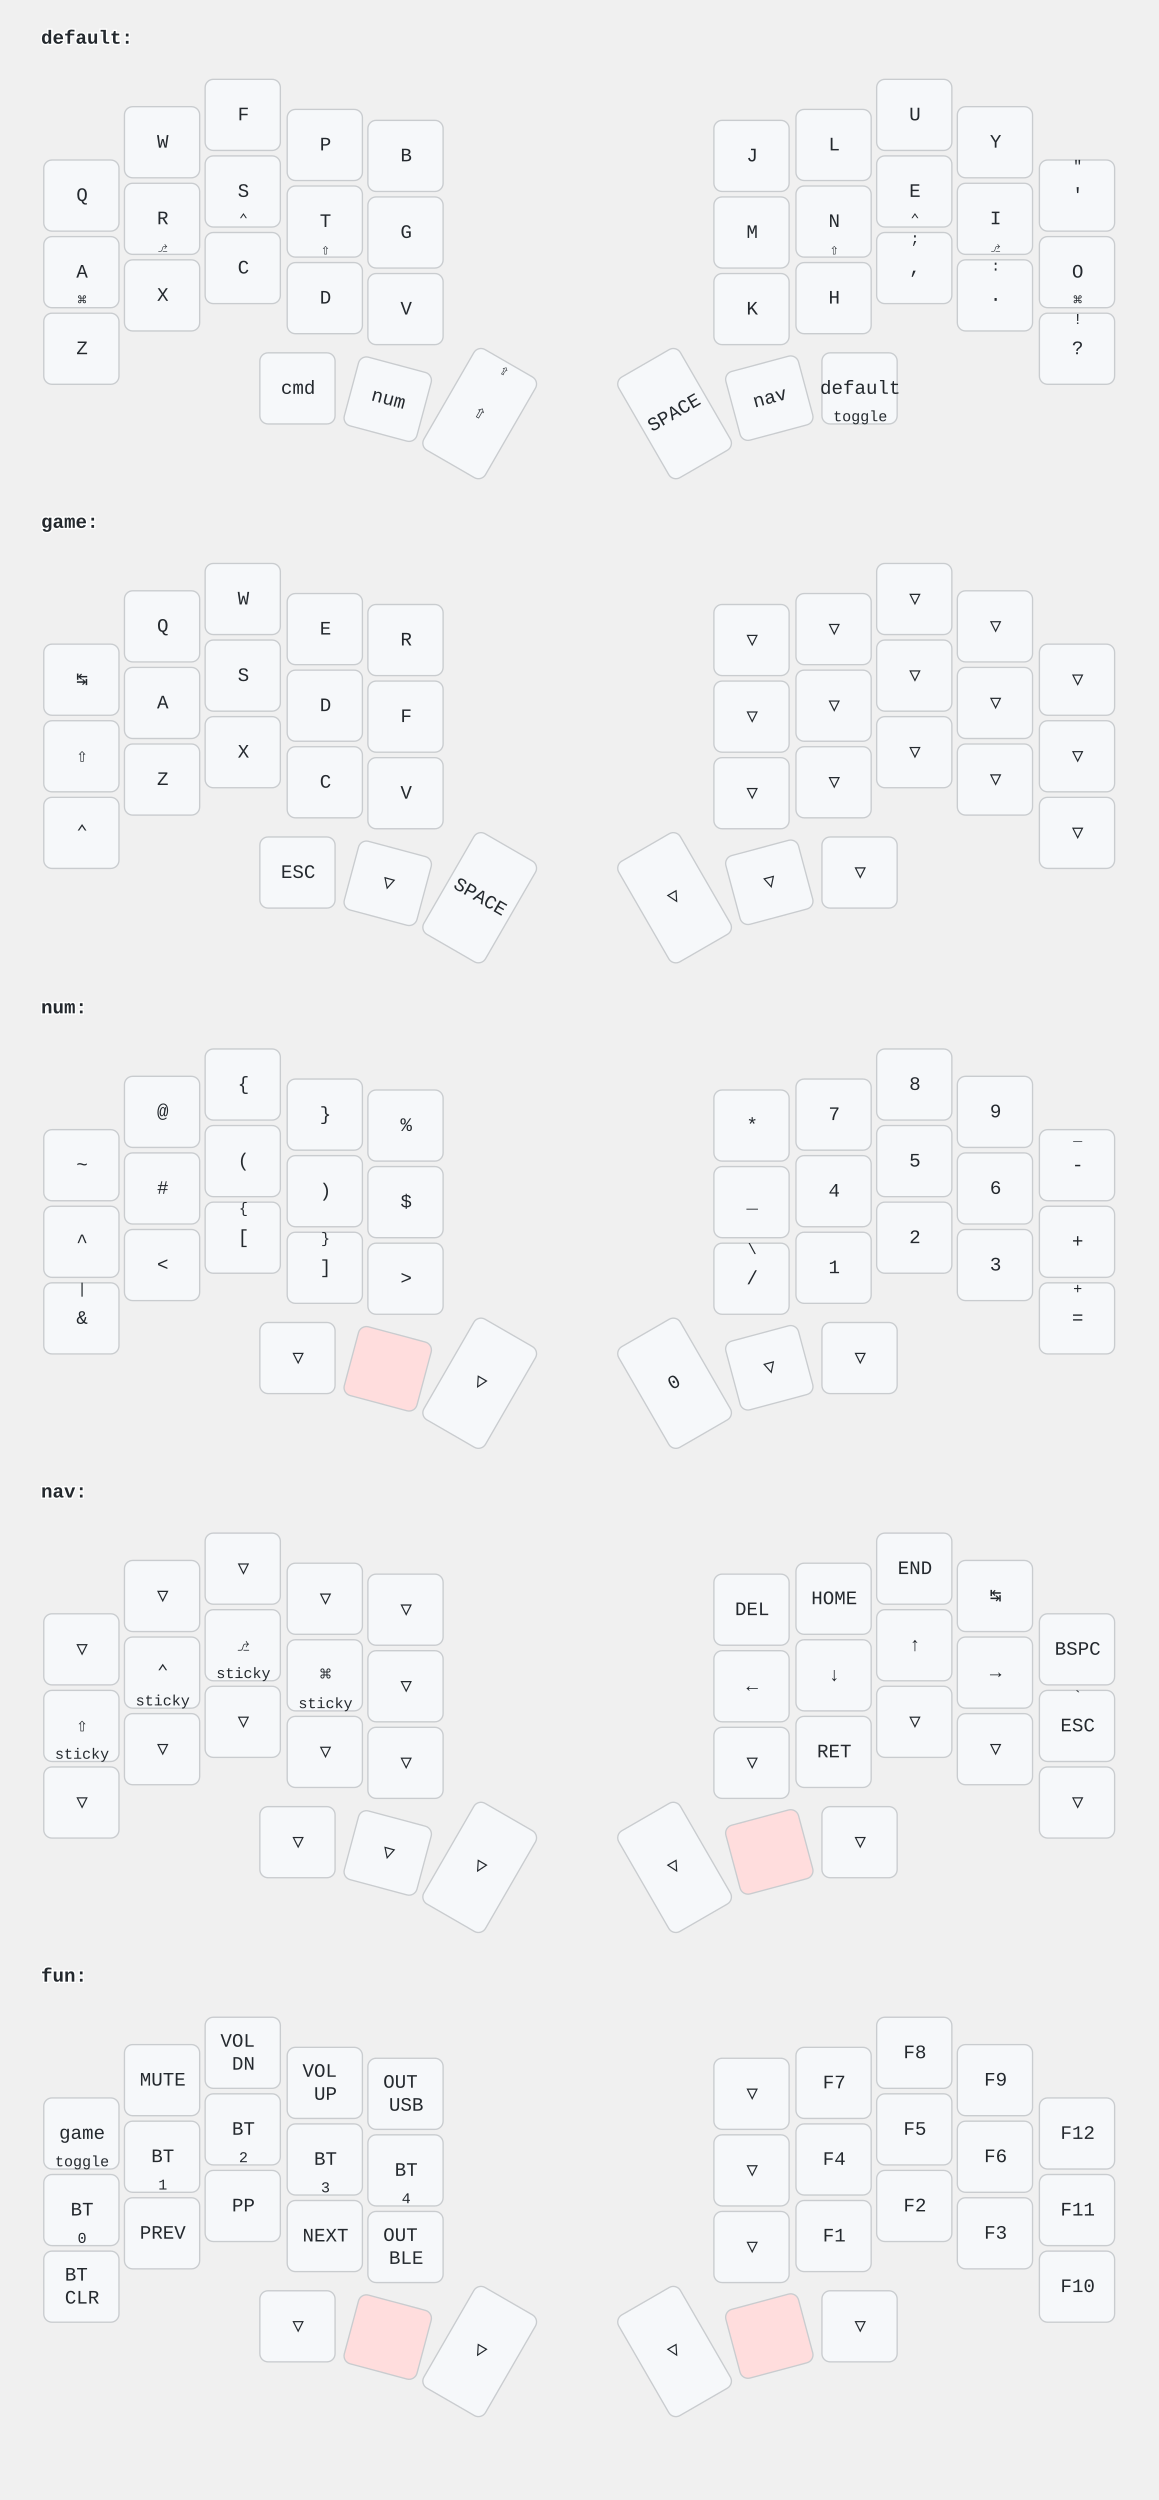
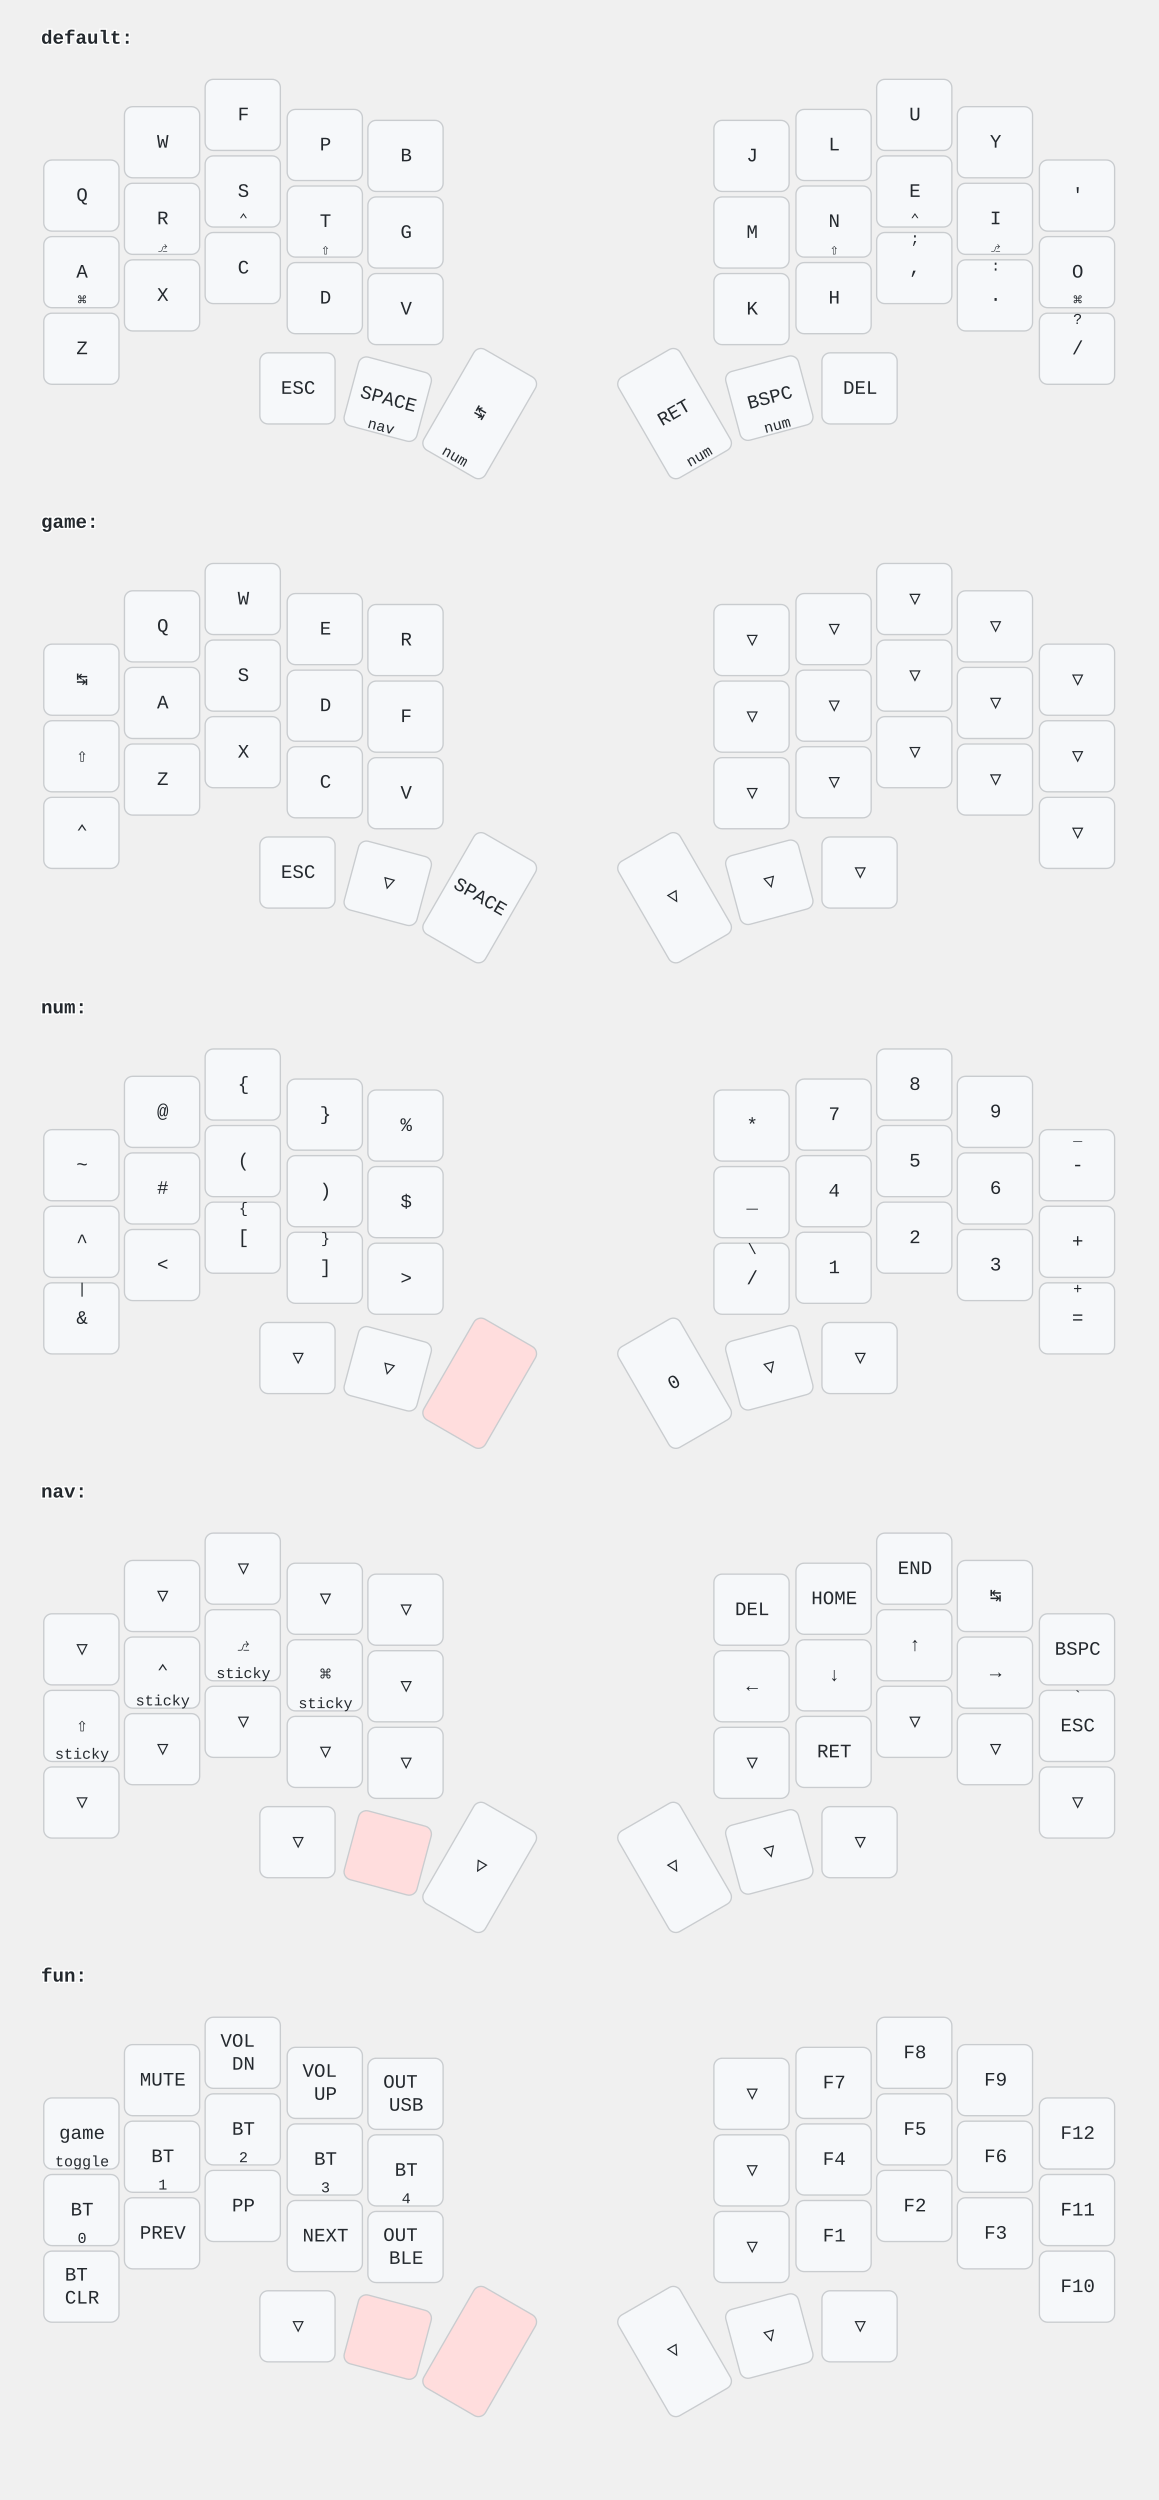
<svg xmlns="http://www.w3.org/2000/svg" width="847" height="1828" viewBox="0 0 847 1828" class="keymap">
  <style>/* font and background color specifications */
svg {
    font-family: SFMono-Regular,Consolas,Liberation Mono,Menlo,monospace;
    font-size: 14px;
    font-kerning: normal;
    text-rendering: optimizeLegibility;
    fill: #24292e;
}

/* default key styling */
rect {
    fill: #f6f8fa;
    stroke: #c9cccf;
    stroke-width: 1;
}

/* color accent for combo boxes */
rect.combo {
    fill: #cdf;
}

/* color accent for held keys */
rect.held, rect.combo.held {
    fill: #fdd;
}

/* color accent for ghost (optional) keys */
rect.ghost, rect.combo.ghost {
    fill: #ddd;
}

text {
    text-anchor: middle;
    dominant-baseline: middle;
}

/* styling for layer labels */
text.label {
    font-weight: bold;
    text-anchor: start;
    stroke: white;
    stroke-width: 2;
    paint-order: stroke;
}

/* styling for combo tap, and key hold/shifted label text */
text.combo, text.hold, text.shifted {
    font-size: 11px;
}

text.hold {
    text-anchor: middle;
    dominant-baseline: auto;
}

text.shifted {
    text-anchor: middle;
    dominant-baseline: hanging;
}

/* styling for hold/shifted label text in combo box */
text.combo.hold, text.combo.shifted {
    font-size: 8px;
}

/* styling for combo dendrons */
path {
    stroke-width: 1;
    stroke: gray;
    fill: none;
}
</style>
  <g transform="translate(30, 0)" class="layer-default">
    <text x="0" y="28" class="label" id="default">default:</text>
    <g transform="translate(0, 56)">
      <g transform="translate(30, 87)" class="key keypos-0">
        <rect rx="6" ry="6" x="-28" y="-26" width="55" height="52" class="key" />
        <text x="0" y="0" class="key tap">Q</text>
      </g>
      <g transform="translate(89, 48)" class="key keypos-1">
        <rect rx="6" ry="6" x="-28" y="-26" width="55" height="52" class="key" />
        <text x="0" y="0" class="key tap">W</text>
      </g>
      <g transform="translate(148, 28)" class="key keypos-2">
        <rect rx="6" ry="6" x="-28" y="-26" width="55" height="52" class="key" />
        <text x="0" y="0" class="key tap">F</text>
      </g>
      <g transform="translate(208, 50)" class="key keypos-3">
        <rect rx="6" ry="6" x="-28" y="-26" width="55" height="52" class="key" />
        <text x="0" y="0" class="key tap">P</text>
      </g>
      <g transform="translate(267, 58)" class="key keypos-4">
        <rect rx="6" ry="6" x="-28" y="-26" width="55" height="52" class="key" />
        <text x="0" y="0" class="key tap">B</text>
      </g>
      <g transform="translate(520, 58)" class="key keypos-5">
        <rect rx="6" ry="6" x="-28" y="-26" width="55" height="52" class="key" />
        <text x="0" y="0" class="key tap">J</text>
      </g>
      <g transform="translate(580, 50)" class="key keypos-6">
        <rect rx="6" ry="6" x="-28" y="-26" width="55" height="52" class="key" />
        <text x="0" y="0" class="key tap">L</text>
      </g>
      <g transform="translate(639, 28)" class="key keypos-7">
        <rect rx="6" ry="6" x="-28" y="-26" width="55" height="52" class="key" />
        <text x="0" y="0" class="key tap">U</text>
      </g>
      <g transform="translate(698, 48)" class="key keypos-8">
        <rect rx="6" ry="6" x="-28" y="-26" width="55" height="52" class="key" />
        <text x="0" y="0" class="key tap">Y</text>
      </g>
      <g transform="translate(758, 87)" class="key keypos-9">
        <rect rx="6" ry="6" x="-28" y="-26" width="55" height="52" class="key" />
        <text x="0" y="0" class="key tap">'</text>
-         <text x="0" y="-24" class="key shifted">"</text>
      </g>
      <g transform="translate(30, 143)" class="key keypos-10">
        <rect rx="6" ry="6" x="-28" y="-26" width="55" height="52" class="key" />
        <text x="0" y="0" class="key tap">A</text>
        <text x="0" y="24" class="key hold">⌘</text>
      </g>
      <g transform="translate(89, 104)" class="key keypos-11">
        <rect rx="6" ry="6" x="-28" y="-26" width="55" height="52" class="key" />
        <text x="0" y="0" class="key tap">R</text>
        <text x="0" y="24" class="key hold">⎇</text>
      </g>
      <g transform="translate(148, 84)" class="key keypos-12">
        <rect rx="6" ry="6" x="-28" y="-26" width="55" height="52" class="key" />
        <text x="0" y="0" class="key tap">S</text>
        <text x="0" y="24" class="key hold">⌃</text>
      </g>
      <g transform="translate(208, 106)" class="key keypos-13">
        <rect rx="6" ry="6" x="-28" y="-26" width="55" height="52" class="key" />
        <text x="0" y="0" class="key tap">T</text>
        <text x="0" y="24" class="key hold">⇧</text>
      </g>
      <g transform="translate(267, 114)" class="key keypos-14">
        <rect rx="6" ry="6" x="-28" y="-26" width="55" height="52" class="key" />
        <text x="0" y="0" class="key tap">G</text>
      </g>
      <g transform="translate(520, 114)" class="key keypos-15">
        <rect rx="6" ry="6" x="-28" y="-26" width="55" height="52" class="key" />
        <text x="0" y="0" class="key tap">M</text>
      </g>
      <g transform="translate(580, 106)" class="key keypos-16">
        <rect rx="6" ry="6" x="-28" y="-26" width="55" height="52" class="key" />
        <text x="0" y="0" class="key tap">N</text>
        <text x="0" y="24" class="key hold">⇧</text>
      </g>
      <g transform="translate(639, 84)" class="key keypos-17">
        <rect rx="6" ry="6" x="-28" y="-26" width="55" height="52" class="key" />
        <text x="0" y="0" class="key tap">E</text>
        <text x="0" y="24" class="key hold">⌃</text>
      </g>
      <g transform="translate(698, 104)" class="key keypos-18">
        <rect rx="6" ry="6" x="-28" y="-26" width="55" height="52" class="key" />
        <text x="0" y="0" class="key tap">I</text>
        <text x="0" y="24" class="key hold">⎇</text>
      </g>
      <g transform="translate(758, 143)" class="key keypos-19">
        <rect rx="6" ry="6" x="-28" y="-26" width="55" height="52" class="key" />
        <text x="0" y="0" class="key tap">O</text>
        <text x="0" y="24" class="key hold">⌘</text>
      </g>
      <g transform="translate(30, 199)" class="key keypos-20">
        <rect rx="6" ry="6" x="-28" y="-26" width="55" height="52" class="key" />
        <text x="0" y="0" class="key tap">Z</text>
      </g>
      <g transform="translate(89, 160)" class="key keypos-21">
        <rect rx="6" ry="6" x="-28" y="-26" width="55" height="52" class="key" />
        <text x="0" y="0" class="key tap">X</text>
      </g>
      <g transform="translate(148, 140)" class="key keypos-22">
        <rect rx="6" ry="6" x="-28" y="-26" width="55" height="52" class="key" />
        <text x="0" y="0" class="key tap">C</text>
      </g>
      <g transform="translate(208, 162)" class="key keypos-23">
        <rect rx="6" ry="6" x="-28" y="-26" width="55" height="52" class="key" />
        <text x="0" y="0" class="key tap">D</text>
      </g>
      <g transform="translate(267, 170)" class="key keypos-24">
        <rect rx="6" ry="6" x="-28" y="-26" width="55" height="52" class="key" />
        <text x="0" y="0" class="key tap">V</text>
      </g>
      <g transform="translate(520, 170)" class="key keypos-25">
        <rect rx="6" ry="6" x="-28" y="-26" width="55" height="52" class="key" />
        <text x="0" y="0" class="key tap">K</text>
      </g>
      <g transform="translate(580, 162)" class="key keypos-26">
        <rect rx="6" ry="6" x="-28" y="-26" width="55" height="52" class="key" />
        <text x="0" y="0" class="key tap">H</text>
      </g>
      <g transform="translate(639, 140)" class="key keypos-27">
        <rect rx="6" ry="6" x="-28" y="-26" width="55" height="52" class="key" />
        <text x="0" y="0" class="key tap">,</text>
        <text x="0" y="-24" class="key shifted">;</text>
      </g>
      <g transform="translate(698, 160)" class="key keypos-28">
        <rect rx="6" ry="6" x="-28" y="-26" width="55" height="52" class="key" />
        <text x="0" y="0" class="key tap">.</text>
        <text x="0" y="-24" class="key shifted">:</text>
      </g>
      <g transform="translate(758, 199)" class="key keypos-29">
        <rect rx="6" ry="6" x="-28" y="-26" width="55" height="52" class="key" />
-         <text x="0" y="0" class="key tap">?</text>
-         <text x="0" y="-24" class="key shifted">!</text>
+         <text x="0" y="0" class="key tap">/</text>
+         <text x="0" y="-24" class="key shifted">?</text>
      </g>
      <g transform="translate(188, 228)" class="key keypos-30">
        <rect rx="6" ry="6" x="-28" y="-26" width="55" height="52" class="key" />
-         <text x="0" y="0" class="key tap">cmd</text>
+         <text x="0" y="0" class="key tap">ESC</text>
      </g>
      <g transform="translate(254, 236) rotate(15.0)" class="key keypos-31">
        <rect rx="6" ry="6" x="-28" y="-26" width="55" height="52" class="key" />
-         <a href="#num">
-           <text x="0" y="0" class="key tap layer-activator">num</text>
+         <text x="0" y="0" class="key tap">SPACE</text>
+         <a href="#nav">
+           <text x="0" y="24" class="key hold layer-activator">nav</text>
        </a>
      </g>
      <g transform="translate(321, 246) rotate(30.0)" class="key keypos-32">
        <rect rx="6" ry="6" x="-26" y="-42" width="52" height="85" class="key" />
-         <text x="0" y="0" class="key tap">⇧</text>
-         <text x="0" y="-40" class="key shifted">⇪</text>
+         <text x="0" y="0" class="key tap">↹</text>
+         <a href="#num">
+           <text x="0" y="40" class="key hold layer-activator">num</text>
+         </a>
      </g>
      <g transform="translate(463, 246) rotate(-30.0)" class="key keypos-33">
        <rect rx="6" ry="6" x="-26" y="-42" width="52" height="85" class="key" />
-         <text x="0" y="0" class="key tap">SPACE</text>
+         <text x="0" y="0" class="key tap">RET</text>
+         <a href="#num">
+           <text x="0" y="40" class="key hold layer-activator">num</text>
+         </a>
      </g>
      <g transform="translate(533, 235) rotate(-15.0)" class="key keypos-34">
        <rect rx="6" ry="6" x="-28" y="-26" width="55" height="52" class="key" />
-         <a href="#nav">
-           <text x="0" y="0" class="key tap layer-activator">nav</text>
+         <text x="0" y="0" class="key tap">BSPC</text>
+         <a href="#num">
+           <text x="0" y="24" class="key hold layer-activator">num</text>
        </a>
      </g>
      <g transform="translate(599, 228)" class="key keypos-35">
        <rect rx="6" ry="6" x="-28" y="-26" width="55" height="52" class="key" />
-         <a href="#default">
-           <text x="0" y="0" class="key tap layer-activator">default</text>
-         </a>
-         <text x="0" y="24" class="key hold">toggle</text>
+         <text x="0" y="0" class="key tap">DEL</text>
      </g>
    </g>
  </g>
  <g transform="translate(30, 354)" class="layer-game">
    <text x="0" y="28" class="label" id="game">game:</text>
    <g transform="translate(0, 56)">
      <g transform="translate(30, 87)" class="key keypos-0">
        <rect rx="6" ry="6" x="-28" y="-26" width="55" height="52" class="key" />
        <text x="0" y="0" class="key tap">↹</text>
      </g>
      <g transform="translate(89, 48)" class="key keypos-1">
        <rect rx="6" ry="6" x="-28" y="-26" width="55" height="52" class="key" />
        <text x="0" y="0" class="key tap">Q</text>
      </g>
      <g transform="translate(148, 28)" class="key keypos-2">
        <rect rx="6" ry="6" x="-28" y="-26" width="55" height="52" class="key" />
        <text x="0" y="0" class="key tap">W</text>
      </g>
      <g transform="translate(208, 50)" class="key keypos-3">
        <rect rx="6" ry="6" x="-28" y="-26" width="55" height="52" class="key" />
        <text x="0" y="0" class="key tap">E</text>
      </g>
      <g transform="translate(267, 58)" class="key keypos-4">
        <rect rx="6" ry="6" x="-28" y="-26" width="55" height="52" class="key" />
        <text x="0" y="0" class="key tap">R</text>
      </g>
      <g transform="translate(520, 58)" class="key trans keypos-5">
        <rect rx="6" ry="6" x="-28" y="-26" width="55" height="52" class="key trans" />
        <text x="0" y="0" class="key trans tap">▽</text>
      </g>
      <g transform="translate(580, 50)" class="key trans keypos-6">
        <rect rx="6" ry="6" x="-28" y="-26" width="55" height="52" class="key trans" />
        <text x="0" y="0" class="key trans tap">▽</text>
      </g>
      <g transform="translate(639, 28)" class="key trans keypos-7">
        <rect rx="6" ry="6" x="-28" y="-26" width="55" height="52" class="key trans" />
        <text x="0" y="0" class="key trans tap">▽</text>
      </g>
      <g transform="translate(698, 48)" class="key trans keypos-8">
        <rect rx="6" ry="6" x="-28" y="-26" width="55" height="52" class="key trans" />
        <text x="0" y="0" class="key trans tap">▽</text>
      </g>
      <g transform="translate(758, 87)" class="key trans keypos-9">
        <rect rx="6" ry="6" x="-28" y="-26" width="55" height="52" class="key trans" />
        <text x="0" y="0" class="key trans tap">▽</text>
      </g>
      <g transform="translate(30, 143)" class="key keypos-10">
        <rect rx="6" ry="6" x="-28" y="-26" width="55" height="52" class="key" />
        <text x="0" y="0" class="key tap">⇧</text>
      </g>
      <g transform="translate(89, 104)" class="key keypos-11">
        <rect rx="6" ry="6" x="-28" y="-26" width="55" height="52" class="key" />
        <text x="0" y="0" class="key tap">A</text>
      </g>
      <g transform="translate(148, 84)" class="key keypos-12">
        <rect rx="6" ry="6" x="-28" y="-26" width="55" height="52" class="key" />
        <text x="0" y="0" class="key tap">S</text>
      </g>
      <g transform="translate(208, 106)" class="key keypos-13">
        <rect rx="6" ry="6" x="-28" y="-26" width="55" height="52" class="key" />
        <text x="0" y="0" class="key tap">D</text>
      </g>
      <g transform="translate(267, 114)" class="key keypos-14">
        <rect rx="6" ry="6" x="-28" y="-26" width="55" height="52" class="key" />
        <text x="0" y="0" class="key tap">F</text>
      </g>
      <g transform="translate(520, 114)" class="key trans keypos-15">
        <rect rx="6" ry="6" x="-28" y="-26" width="55" height="52" class="key trans" />
        <text x="0" y="0" class="key trans tap">▽</text>
      </g>
      <g transform="translate(580, 106)" class="key trans keypos-16">
        <rect rx="6" ry="6" x="-28" y="-26" width="55" height="52" class="key trans" />
        <text x="0" y="0" class="key trans tap">▽</text>
      </g>
      <g transform="translate(639, 84)" class="key trans keypos-17">
        <rect rx="6" ry="6" x="-28" y="-26" width="55" height="52" class="key trans" />
        <text x="0" y="0" class="key trans tap">▽</text>
      </g>
      <g transform="translate(698, 104)" class="key trans keypos-18">
        <rect rx="6" ry="6" x="-28" y="-26" width="55" height="52" class="key trans" />
        <text x="0" y="0" class="key trans tap">▽</text>
      </g>
      <g transform="translate(758, 143)" class="key trans keypos-19">
        <rect rx="6" ry="6" x="-28" y="-26" width="55" height="52" class="key trans" />
        <text x="0" y="0" class="key trans tap">▽</text>
      </g>
      <g transform="translate(30, 199)" class="key keypos-20">
        <rect rx="6" ry="6" x="-28" y="-26" width="55" height="52" class="key" />
        <text x="0" y="0" class="key tap">⌃</text>
      </g>
      <g transform="translate(89, 160)" class="key keypos-21">
        <rect rx="6" ry="6" x="-28" y="-26" width="55" height="52" class="key" />
        <text x="0" y="0" class="key tap">Z</text>
      </g>
      <g transform="translate(148, 140)" class="key keypos-22">
        <rect rx="6" ry="6" x="-28" y="-26" width="55" height="52" class="key" />
        <text x="0" y="0" class="key tap">X</text>
      </g>
      <g transform="translate(208, 162)" class="key keypos-23">
        <rect rx="6" ry="6" x="-28" y="-26" width="55" height="52" class="key" />
        <text x="0" y="0" class="key tap">C</text>
      </g>
      <g transform="translate(267, 170)" class="key keypos-24">
        <rect rx="6" ry="6" x="-28" y="-26" width="55" height="52" class="key" />
        <text x="0" y="0" class="key tap">V</text>
      </g>
      <g transform="translate(520, 170)" class="key trans keypos-25">
        <rect rx="6" ry="6" x="-28" y="-26" width="55" height="52" class="key trans" />
        <text x="0" y="0" class="key trans tap">▽</text>
      </g>
      <g transform="translate(580, 162)" class="key trans keypos-26">
        <rect rx="6" ry="6" x="-28" y="-26" width="55" height="52" class="key trans" />
        <text x="0" y="0" class="key trans tap">▽</text>
      </g>
      <g transform="translate(639, 140)" class="key trans keypos-27">
        <rect rx="6" ry="6" x="-28" y="-26" width="55" height="52" class="key trans" />
        <text x="0" y="0" class="key trans tap">▽</text>
      </g>
      <g transform="translate(698, 160)" class="key trans keypos-28">
        <rect rx="6" ry="6" x="-28" y="-26" width="55" height="52" class="key trans" />
        <text x="0" y="0" class="key trans tap">▽</text>
      </g>
      <g transform="translate(758, 199)" class="key trans keypos-29">
        <rect rx="6" ry="6" x="-28" y="-26" width="55" height="52" class="key trans" />
        <text x="0" y="0" class="key trans tap">▽</text>
      </g>
      <g transform="translate(188, 228)" class="key keypos-30">
        <rect rx="6" ry="6" x="-28" y="-26" width="55" height="52" class="key" />
        <text x="0" y="0" class="key tap">ESC</text>
      </g>
      <g transform="translate(254, 236) rotate(15.0)" class="key trans keypos-31">
        <rect rx="6" ry="6" x="-28" y="-26" width="55" height="52" class="key trans" />
        <text x="0" y="0" class="key trans tap">▽</text>
      </g>
      <g transform="translate(321, 246) rotate(30.0)" class="key keypos-32">
        <rect rx="6" ry="6" x="-26" y="-42" width="52" height="85" class="key" />
        <text x="0" y="0" class="key tap">SPACE</text>
      </g>
      <g transform="translate(463, 246) rotate(-30.0)" class="key trans keypos-33">
        <rect rx="6" ry="6" x="-26" y="-42" width="52" height="85" class="key trans" />
        <text x="0" y="0" class="key trans tap">▽</text>
      </g>
      <g transform="translate(533, 235) rotate(-15.0)" class="key trans keypos-34">
        <rect rx="6" ry="6" x="-28" y="-26" width="55" height="52" class="key trans" />
        <text x="0" y="0" class="key trans tap">▽</text>
      </g>
      <g transform="translate(599, 228)" class="key trans keypos-35">
        <rect rx="6" ry="6" x="-28" y="-26" width="55" height="52" class="key trans" />
        <text x="0" y="0" class="key trans tap">▽</text>
      </g>
    </g>
  </g>
  <g transform="translate(30, 709)" class="layer-num">
    <text x="0" y="28" class="label" id="num">num:</text>
    <g transform="translate(0, 56)">
      <g transform="translate(30, 87)" class="key keypos-0">
        <rect rx="6" ry="6" x="-28" y="-26" width="55" height="52" class="key" />
        <text x="0" y="0" class="key tap">~</text>
      </g>
      <g transform="translate(89, 48)" class="key keypos-1">
        <rect rx="6" ry="6" x="-28" y="-26" width="55" height="52" class="key" />
        <text x="0" y="0" class="key tap">@</text>
      </g>
      <g transform="translate(148, 28)" class="key keypos-2">
        <rect rx="6" ry="6" x="-28" y="-26" width="55" height="52" class="key" />
        <text x="0" y="0" class="key tap">{</text>
      </g>
      <g transform="translate(208, 50)" class="key keypos-3">
        <rect rx="6" ry="6" x="-28" y="-26" width="55" height="52" class="key" />
        <text x="0" y="0" class="key tap">}</text>
      </g>
      <g transform="translate(267, 58)" class="key keypos-4">
        <rect rx="6" ry="6" x="-28" y="-26" width="55" height="52" class="key" />
        <text x="0" y="0" class="key tap">%</text>
      </g>
      <g transform="translate(520, 58)" class="key keypos-5">
        <rect rx="6" ry="6" x="-28" y="-26" width="55" height="52" class="key" />
        <text x="0" y="0" class="key tap">*</text>
      </g>
      <g transform="translate(580, 50)" class="key keypos-6">
        <rect rx="6" ry="6" x="-28" y="-26" width="55" height="52" class="key" />
        <text x="0" y="0" class="key tap">7</text>
      </g>
      <g transform="translate(639, 28)" class="key keypos-7">
        <rect rx="6" ry="6" x="-28" y="-26" width="55" height="52" class="key" />
        <text x="0" y="0" class="key tap">8</text>
      </g>
      <g transform="translate(698, 48)" class="key keypos-8">
        <rect rx="6" ry="6" x="-28" y="-26" width="55" height="52" class="key" />
        <text x="0" y="0" class="key tap">9</text>
      </g>
      <g transform="translate(758, 87)" class="key keypos-9">
        <rect rx="6" ry="6" x="-28" y="-26" width="55" height="52" class="key" />
        <text x="0" y="0" class="key tap">-</text>
        <text x="0" y="-24" class="key shifted">_</text>
      </g>
      <g transform="translate(30, 143)" class="key keypos-10">
        <rect rx="6" ry="6" x="-28" y="-26" width="55" height="52" class="key" />
        <text x="0" y="0" class="key tap">^</text>
      </g>
      <g transform="translate(89, 104)" class="key keypos-11">
        <rect rx="6" ry="6" x="-28" y="-26" width="55" height="52" class="key" />
        <text x="0" y="0" class="key tap">#</text>
      </g>
      <g transform="translate(148, 84)" class="key keypos-12">
        <rect rx="6" ry="6" x="-28" y="-26" width="55" height="52" class="key" />
        <text x="0" y="0" class="key tap">(</text>
      </g>
      <g transform="translate(208, 106)" class="key keypos-13">
        <rect rx="6" ry="6" x="-28" y="-26" width="55" height="52" class="key" />
        <text x="0" y="0" class="key tap">)</text>
      </g>
      <g transform="translate(267, 114)" class="key keypos-14">
        <rect rx="6" ry="6" x="-28" y="-26" width="55" height="52" class="key" />
        <text x="0" y="0" class="key tap">$</text>
      </g>
      <g transform="translate(520, 114)" class="key keypos-15">
        <rect rx="6" ry="6" x="-28" y="-26" width="55" height="52" class="key" />
        <text x="0" y="0" class="key tap">_</text>
      </g>
      <g transform="translate(580, 106)" class="key keypos-16">
        <rect rx="6" ry="6" x="-28" y="-26" width="55" height="52" class="key" />
        <text x="0" y="0" class="key tap">4</text>
      </g>
      <g transform="translate(639, 84)" class="key keypos-17">
        <rect rx="6" ry="6" x="-28" y="-26" width="55" height="52" class="key" />
        <text x="0" y="0" class="key tap">5</text>
      </g>
      <g transform="translate(698, 104)" class="key keypos-18">
        <rect rx="6" ry="6" x="-28" y="-26" width="55" height="52" class="key" />
        <text x="0" y="0" class="key tap">6</text>
      </g>
      <g transform="translate(758, 143)" class="key keypos-19">
        <rect rx="6" ry="6" x="-28" y="-26" width="55" height="52" class="key" />
        <text x="0" y="0" class="key tap">+</text>
      </g>
      <g transform="translate(30, 199)" class="key keypos-20">
        <rect rx="6" ry="6" x="-28" y="-26" width="55" height="52" class="key" />
        <text x="0" y="0" class="key tap">&amp;</text>
        <text x="0" y="-24" class="key shifted">|</text>
      </g>
      <g transform="translate(89, 160)" class="key keypos-21">
        <rect rx="6" ry="6" x="-28" y="-26" width="55" height="52" class="key" />
        <text x="0" y="0" class="key tap">&lt;</text>
      </g>
      <g transform="translate(148, 140)" class="key keypos-22">
        <rect rx="6" ry="6" x="-28" y="-26" width="55" height="52" class="key" />
        <text x="0" y="0" class="key tap">[</text>
        <text x="0" y="-24" class="key shifted">{</text>
      </g>
      <g transform="translate(208, 162)" class="key keypos-23">
        <rect rx="6" ry="6" x="-28" y="-26" width="55" height="52" class="key" />
        <text x="0" y="0" class="key tap">]</text>
        <text x="0" y="-24" class="key shifted">}</text>
      </g>
      <g transform="translate(267, 170)" class="key keypos-24">
        <rect rx="6" ry="6" x="-28" y="-26" width="55" height="52" class="key" />
        <text x="0" y="0" class="key tap">&gt;</text>
      </g>
      <g transform="translate(520, 170)" class="key keypos-25">
        <rect rx="6" ry="6" x="-28" y="-26" width="55" height="52" class="key" />
        <text x="0" y="0" class="key tap">/</text>
        <text x="0" y="-24" class="key shifted">\</text>
      </g>
      <g transform="translate(580, 162)" class="key keypos-26">
        <rect rx="6" ry="6" x="-28" y="-26" width="55" height="52" class="key" />
        <text x="0" y="0" class="key tap">1</text>
      </g>
      <g transform="translate(639, 140)" class="key keypos-27">
        <rect rx="6" ry="6" x="-28" y="-26" width="55" height="52" class="key" />
        <text x="0" y="0" class="key tap">2</text>
      </g>
      <g transform="translate(698, 160)" class="key keypos-28">
        <rect rx="6" ry="6" x="-28" y="-26" width="55" height="52" class="key" />
        <text x="0" y="0" class="key tap">3</text>
      </g>
      <g transform="translate(758, 199)" class="key keypos-29">
        <rect rx="6" ry="6" x="-28" y="-26" width="55" height="52" class="key" />
        <text x="0" y="0" class="key tap">=</text>
        <text x="0" y="-24" class="key shifted">+</text>
      </g>
      <g transform="translate(188, 228)" class="key trans keypos-30">
        <rect rx="6" ry="6" x="-28" y="-26" width="55" height="52" class="key trans" />
        <text x="0" y="0" class="key trans tap">▽</text>
      </g>
-       <g transform="translate(254, 236) rotate(15.0)" class="key held keypos-31">
-         <rect rx="6" ry="6" x="-28" y="-26" width="55" height="52" class="key held" />
-       </g>
-       <g transform="translate(321, 246) rotate(30.0)" class="key trans keypos-32">
-         <rect rx="6" ry="6" x="-26" y="-42" width="52" height="85" class="key trans" />
-         <text x="0" y="0" class="key trans tap">▽</text>
+       <g transform="translate(254, 236) rotate(15.0)" class="key trans keypos-31">
+         <rect rx="6" ry="6" x="-28" y="-26" width="55" height="52" class="key trans" />
+         <text x="0" y="0" class="key trans tap">▽</text>
+       </g>
+       <g transform="translate(321, 246) rotate(30.0)" class="key held keypos-32">
+         <rect rx="6" ry="6" x="-26" y="-42" width="52" height="85" class="key held" />
      </g>
      <g transform="translate(463, 246) rotate(-30.0)" class="key keypos-33">
        <rect rx="6" ry="6" x="-26" y="-42" width="52" height="85" class="key" />
        <text x="0" y="0" class="key tap">0</text>
      </g>
      <g transform="translate(533, 235) rotate(-15.0)" class="key trans keypos-34">
        <rect rx="6" ry="6" x="-28" y="-26" width="55" height="52" class="key trans" />
        <text x="0" y="0" class="key trans tap">▽</text>
      </g>
      <g transform="translate(599, 228)" class="key trans keypos-35">
        <rect rx="6" ry="6" x="-28" y="-26" width="55" height="52" class="key trans" />
        <text x="0" y="0" class="key trans tap">▽</text>
      </g>
    </g>
  </g>
  <g transform="translate(30, 1063)" class="layer-nav">
    <text x="0" y="28" class="label" id="nav">nav:</text>
    <g transform="translate(0, 56)">
      <g transform="translate(30, 87)" class="key trans keypos-0">
        <rect rx="6" ry="6" x="-28" y="-26" width="55" height="52" class="key trans" />
        <text x="0" y="0" class="key trans tap">▽</text>
      </g>
      <g transform="translate(89, 48)" class="key trans keypos-1">
        <rect rx="6" ry="6" x="-28" y="-26" width="55" height="52" class="key trans" />
        <text x="0" y="0" class="key trans tap">▽</text>
      </g>
      <g transform="translate(148, 28)" class="key trans keypos-2">
        <rect rx="6" ry="6" x="-28" y="-26" width="55" height="52" class="key trans" />
        <text x="0" y="0" class="key trans tap">▽</text>
      </g>
      <g transform="translate(208, 50)" class="key trans keypos-3">
        <rect rx="6" ry="6" x="-28" y="-26" width="55" height="52" class="key trans" />
        <text x="0" y="0" class="key trans tap">▽</text>
      </g>
      <g transform="translate(267, 58)" class="key trans keypos-4">
        <rect rx="6" ry="6" x="-28" y="-26" width="55" height="52" class="key trans" />
        <text x="0" y="0" class="key trans tap">▽</text>
      </g>
      <g transform="translate(520, 58)" class="key keypos-5">
        <rect rx="6" ry="6" x="-28" y="-26" width="55" height="52" class="key" />
        <text x="0" y="0" class="key tap">DEL</text>
      </g>
      <g transform="translate(580, 50)" class="key keypos-6">
        <rect rx="6" ry="6" x="-28" y="-26" width="55" height="52" class="key" />
        <text x="0" y="0" class="key tap">HOME</text>
      </g>
      <g transform="translate(639, 28)" class="key keypos-7">
        <rect rx="6" ry="6" x="-28" y="-26" width="55" height="52" class="key" />
        <text x="0" y="0" class="key tap">END</text>
      </g>
      <g transform="translate(698, 48)" class="key keypos-8">
        <rect rx="6" ry="6" x="-28" y="-26" width="55" height="52" class="key" />
        <text x="0" y="0" class="key tap">↹</text>
      </g>
      <g transform="translate(758, 87)" class="key keypos-9">
        <rect rx="6" ry="6" x="-28" y="-26" width="55" height="52" class="key" />
        <text x="0" y="0" class="key tap">BSPC</text>
      </g>
      <g transform="translate(30, 143)" class="key keypos-10">
        <rect rx="6" ry="6" x="-28" y="-26" width="55" height="52" class="key" />
        <text x="0" y="0" class="key tap">⇧</text>
        <text x="0" y="24" class="key hold">sticky</text>
      </g>
      <g transform="translate(89, 104)" class="key keypos-11">
        <rect rx="6" ry="6" x="-28" y="-26" width="55" height="52" class="key" />
        <text x="0" y="0" class="key tap">⌃</text>
        <text x="0" y="24" class="key hold">sticky</text>
      </g>
      <g transform="translate(148, 84)" class="key keypos-12">
        <rect rx="6" ry="6" x="-28" y="-26" width="55" height="52" class="key" />
        <text x="0" y="0" class="key tap">⎇</text>
        <text x="0" y="24" class="key hold">sticky</text>
      </g>
      <g transform="translate(208, 106)" class="key keypos-13">
        <rect rx="6" ry="6" x="-28" y="-26" width="55" height="52" class="key" />
        <text x="0" y="0" class="key tap">⌘</text>
        <text x="0" y="24" class="key hold">sticky</text>
      </g>
      <g transform="translate(267, 114)" class="key trans keypos-14">
        <rect rx="6" ry="6" x="-28" y="-26" width="55" height="52" class="key trans" />
        <text x="0" y="0" class="key trans tap">▽</text>
      </g>
      <g transform="translate(520, 114)" class="key keypos-15">
        <rect rx="6" ry="6" x="-28" y="-26" width="55" height="52" class="key" />
        <text x="0" y="0" class="key tap">←</text>
      </g>
      <g transform="translate(580, 106)" class="key keypos-16">
        <rect rx="6" ry="6" x="-28" y="-26" width="55" height="52" class="key" />
        <text x="0" y="0" class="key tap">↓</text>
      </g>
      <g transform="translate(639, 84)" class="key keypos-17">
        <rect rx="6" ry="6" x="-28" y="-26" width="55" height="52" class="key" />
        <text x="0" y="0" class="key tap">↑</text>
      </g>
      <g transform="translate(698, 104)" class="key keypos-18">
        <rect rx="6" ry="6" x="-28" y="-26" width="55" height="52" class="key" />
        <text x="0" y="0" class="key tap">→</text>
      </g>
      <g transform="translate(758, 143)" class="key keypos-19">
        <rect rx="6" ry="6" x="-28" y="-26" width="55" height="52" class="key" />
        <text x="0" y="0" class="key tap">ESC</text>
        <text x="0" y="-24" class="key shifted">`</text>
      </g>
      <g transform="translate(30, 199)" class="key trans keypos-20">
        <rect rx="6" ry="6" x="-28" y="-26" width="55" height="52" class="key trans" />
        <text x="0" y="0" class="key trans tap">▽</text>
      </g>
      <g transform="translate(89, 160)" class="key trans keypos-21">
        <rect rx="6" ry="6" x="-28" y="-26" width="55" height="52" class="key trans" />
        <text x="0" y="0" class="key trans tap">▽</text>
      </g>
      <g transform="translate(148, 140)" class="key trans keypos-22">
        <rect rx="6" ry="6" x="-28" y="-26" width="55" height="52" class="key trans" />
        <text x="0" y="0" class="key trans tap">▽</text>
      </g>
      <g transform="translate(208, 162)" class="key trans keypos-23">
        <rect rx="6" ry="6" x="-28" y="-26" width="55" height="52" class="key trans" />
        <text x="0" y="0" class="key trans tap">▽</text>
      </g>
      <g transform="translate(267, 170)" class="key trans keypos-24">
        <rect rx="6" ry="6" x="-28" y="-26" width="55" height="52" class="key trans" />
        <text x="0" y="0" class="key trans tap">▽</text>
      </g>
      <g transform="translate(520, 170)" class="key trans keypos-25">
        <rect rx="6" ry="6" x="-28" y="-26" width="55" height="52" class="key trans" />
        <text x="0" y="0" class="key trans tap">▽</text>
      </g>
      <g transform="translate(580, 162)" class="key keypos-26">
        <rect rx="6" ry="6" x="-28" y="-26" width="55" height="52" class="key" />
        <text x="0" y="0" class="key tap">RET</text>
      </g>
      <g transform="translate(639, 140)" class="key trans keypos-27">
        <rect rx="6" ry="6" x="-28" y="-26" width="55" height="52" class="key trans" />
        <text x="0" y="0" class="key trans tap">▽</text>
      </g>
      <g transform="translate(698, 160)" class="key trans keypos-28">
        <rect rx="6" ry="6" x="-28" y="-26" width="55" height="52" class="key trans" />
        <text x="0" y="0" class="key trans tap">▽</text>
      </g>
      <g transform="translate(758, 199)" class="key trans keypos-29">
        <rect rx="6" ry="6" x="-28" y="-26" width="55" height="52" class="key trans" />
        <text x="0" y="0" class="key trans tap">▽</text>
      </g>
      <g transform="translate(188, 228)" class="key trans keypos-30">
        <rect rx="6" ry="6" x="-28" y="-26" width="55" height="52" class="key trans" />
        <text x="0" y="0" class="key trans tap">▽</text>
      </g>
-       <g transform="translate(254, 236) rotate(15.0)" class="key trans keypos-31">
-         <rect rx="6" ry="6" x="-28" y="-26" width="55" height="52" class="key trans" />
-         <text x="0" y="0" class="key trans tap">▽</text>
+       <g transform="translate(254, 236) rotate(15.0)" class="key held keypos-31">
+         <rect rx="6" ry="6" x="-28" y="-26" width="55" height="52" class="key held" />
      </g>
      <g transform="translate(321, 246) rotate(30.0)" class="key trans keypos-32">
        <rect rx="6" ry="6" x="-26" y="-42" width="52" height="85" class="key trans" />
        <text x="0" y="0" class="key trans tap">▽</text>
      </g>
      <g transform="translate(463, 246) rotate(-30.0)" class="key trans keypos-33">
        <rect rx="6" ry="6" x="-26" y="-42" width="52" height="85" class="key trans" />
        <text x="0" y="0" class="key trans tap">▽</text>
      </g>
-       <g transform="translate(533, 235) rotate(-15.0)" class="key held keypos-34">
-         <rect rx="6" ry="6" x="-28" y="-26" width="55" height="52" class="key held" />
+       <g transform="translate(533, 235) rotate(-15.0)" class="key trans keypos-34">
+         <rect rx="6" ry="6" x="-28" y="-26" width="55" height="52" class="key trans" />
+         <text x="0" y="0" class="key trans tap">▽</text>
      </g>
      <g transform="translate(599, 228)" class="key trans keypos-35">
        <rect rx="6" ry="6" x="-28" y="-26" width="55" height="52" class="key trans" />
        <text x="0" y="0" class="key trans tap">▽</text>
      </g>
    </g>
  </g>
  <g transform="translate(30, 1417)" class="layer-fun">
    <text x="0" y="28" class="label" id="fun">fun:</text>
    <g transform="translate(0, 56)">
      <g transform="translate(30, 87)" class="key keypos-0">
        <rect rx="6" ry="6" x="-28" y="-26" width="55" height="52" class="key" />
        <a href="#game">
          <text x="0" y="0" class="key tap layer-activator">game</text>
        </a>
        <text x="0" y="24" class="key hold">toggle</text>
      </g>
      <g transform="translate(89, 48)" class="key keypos-1">
        <rect rx="6" ry="6" x="-28" y="-26" width="55" height="52" class="key" />
        <text x="0" y="0" class="key tap">MUTE</text>
      </g>
      <g transform="translate(148, 28)" class="key keypos-2">
        <rect rx="6" ry="6" x="-28" y="-26" width="55" height="52" class="key" />
        <text x="0" y="0" class="key tap">
          <tspan x="0" dy="-0.6em">VOL</tspan>
          <tspan x="0" dy="1.2em">DN</tspan>
        </text>
      </g>
      <g transform="translate(208, 50)" class="key keypos-3">
        <rect rx="6" ry="6" x="-28" y="-26" width="55" height="52" class="key" />
        <text x="0" y="0" class="key tap">
          <tspan x="0" dy="-0.6em">VOL</tspan>
          <tspan x="0" dy="1.2em">UP</tspan>
        </text>
      </g>
      <g transform="translate(267, 58)" class="key keypos-4">
        <rect rx="6" ry="6" x="-28" y="-26" width="55" height="52" class="key" />
        <text x="0" y="0" class="key tap">
          <tspan x="0" dy="-0.6em">OUT</tspan>
          <tspan x="0" dy="1.2em">USB</tspan>
        </text>
      </g>
      <g transform="translate(520, 58)" class="key trans keypos-5">
        <rect rx="6" ry="6" x="-28" y="-26" width="55" height="52" class="key trans" />
        <text x="0" y="0" class="key trans tap">▽</text>
      </g>
      <g transform="translate(580, 50)" class="key keypos-6">
        <rect rx="6" ry="6" x="-28" y="-26" width="55" height="52" class="key" />
        <text x="0" y="0" class="key tap">F7</text>
      </g>
      <g transform="translate(639, 28)" class="key keypos-7">
        <rect rx="6" ry="6" x="-28" y="-26" width="55" height="52" class="key" />
        <text x="0" y="0" class="key tap">F8</text>
      </g>
      <g transform="translate(698, 48)" class="key keypos-8">
        <rect rx="6" ry="6" x="-28" y="-26" width="55" height="52" class="key" />
        <text x="0" y="0" class="key tap">F9</text>
      </g>
      <g transform="translate(758, 87)" class="key keypos-9">
        <rect rx="6" ry="6" x="-28" y="-26" width="55" height="52" class="key" />
        <text x="0" y="0" class="key tap">F12</text>
      </g>
      <g transform="translate(30, 143)" class="key keypos-10">
        <rect rx="6" ry="6" x="-28" y="-26" width="55" height="52" class="key" />
        <text x="0" y="0" class="key tap">BT</text>
        <text x="0" y="24" class="key hold">0</text>
      </g>
      <g transform="translate(89, 104)" class="key keypos-11">
        <rect rx="6" ry="6" x="-28" y="-26" width="55" height="52" class="key" />
        <text x="0" y="0" class="key tap">BT</text>
        <text x="0" y="24" class="key hold">1</text>
      </g>
      <g transform="translate(148, 84)" class="key keypos-12">
        <rect rx="6" ry="6" x="-28" y="-26" width="55" height="52" class="key" />
        <text x="0" y="0" class="key tap">BT</text>
        <text x="0" y="24" class="key hold">2</text>
      </g>
      <g transform="translate(208, 106)" class="key keypos-13">
        <rect rx="6" ry="6" x="-28" y="-26" width="55" height="52" class="key" />
        <text x="0" y="0" class="key tap">BT</text>
        <text x="0" y="24" class="key hold">3</text>
      </g>
      <g transform="translate(267, 114)" class="key keypos-14">
        <rect rx="6" ry="6" x="-28" y="-26" width="55" height="52" class="key" />
        <text x="0" y="0" class="key tap">BT</text>
        <text x="0" y="24" class="key hold">4</text>
      </g>
      <g transform="translate(520, 114)" class="key trans keypos-15">
        <rect rx="6" ry="6" x="-28" y="-26" width="55" height="52" class="key trans" />
        <text x="0" y="0" class="key trans tap">▽</text>
      </g>
      <g transform="translate(580, 106)" class="key keypos-16">
        <rect rx="6" ry="6" x="-28" y="-26" width="55" height="52" class="key" />
        <text x="0" y="0" class="key tap">F4</text>
      </g>
      <g transform="translate(639, 84)" class="key keypos-17">
        <rect rx="6" ry="6" x="-28" y="-26" width="55" height="52" class="key" />
        <text x="0" y="0" class="key tap">F5</text>
      </g>
      <g transform="translate(698, 104)" class="key keypos-18">
        <rect rx="6" ry="6" x="-28" y="-26" width="55" height="52" class="key" />
        <text x="0" y="0" class="key tap">F6</text>
      </g>
      <g transform="translate(758, 143)" class="key keypos-19">
        <rect rx="6" ry="6" x="-28" y="-26" width="55" height="52" class="key" />
        <text x="0" y="0" class="key tap">F11</text>
      </g>
      <g transform="translate(30, 199)" class="key keypos-20">
        <rect rx="6" ry="6" x="-28" y="-26" width="55" height="52" class="key" />
        <text x="0" y="0" class="key tap">
          <tspan x="0" dy="-0.6em">BT</tspan>
          <tspan x="0" dy="1.2em">CLR</tspan>
        </text>
      </g>
      <g transform="translate(89, 160)" class="key keypos-21">
        <rect rx="6" ry="6" x="-28" y="-26" width="55" height="52" class="key" />
        <text x="0" y="0" class="key tap">PREV</text>
      </g>
      <g transform="translate(148, 140)" class="key keypos-22">
        <rect rx="6" ry="6" x="-28" y="-26" width="55" height="52" class="key" />
        <text x="0" y="0" class="key tap">PP</text>
      </g>
      <g transform="translate(208, 162)" class="key keypos-23">
        <rect rx="6" ry="6" x="-28" y="-26" width="55" height="52" class="key" />
        <text x="0" y="0" class="key tap">NEXT</text>
      </g>
      <g transform="translate(267, 170)" class="key keypos-24">
        <rect rx="6" ry="6" x="-28" y="-26" width="55" height="52" class="key" />
        <text x="0" y="0" class="key tap">
          <tspan x="0" dy="-0.6em">OUT</tspan>
          <tspan x="0" dy="1.2em">BLE</tspan>
        </text>
      </g>
      <g transform="translate(520, 170)" class="key trans keypos-25">
        <rect rx="6" ry="6" x="-28" y="-26" width="55" height="52" class="key trans" />
        <text x="0" y="0" class="key trans tap">▽</text>
      </g>
      <g transform="translate(580, 162)" class="key keypos-26">
        <rect rx="6" ry="6" x="-28" y="-26" width="55" height="52" class="key" />
        <text x="0" y="0" class="key tap">F1</text>
      </g>
      <g transform="translate(639, 140)" class="key keypos-27">
        <rect rx="6" ry="6" x="-28" y="-26" width="55" height="52" class="key" />
        <text x="0" y="0" class="key tap">F2</text>
      </g>
      <g transform="translate(698, 160)" class="key keypos-28">
        <rect rx="6" ry="6" x="-28" y="-26" width="55" height="52" class="key" />
        <text x="0" y="0" class="key tap">F3</text>
      </g>
      <g transform="translate(758, 199)" class="key keypos-29">
        <rect rx="6" ry="6" x="-28" y="-26" width="55" height="52" class="key" />
        <text x="0" y="0" class="key tap">F10</text>
      </g>
      <g transform="translate(188, 228)" class="key trans keypos-30">
        <rect rx="6" ry="6" x="-28" y="-26" width="55" height="52" class="key trans" />
        <text x="0" y="0" class="key trans tap">▽</text>
      </g>
      <g transform="translate(254, 236) rotate(15.0)" class="key held keypos-31">
        <rect rx="6" ry="6" x="-28" y="-26" width="55" height="52" class="key held" />
      </g>
-       <g transform="translate(321, 246) rotate(30.0)" class="key trans keypos-32">
-         <rect rx="6" ry="6" x="-26" y="-42" width="52" height="85" class="key trans" />
-         <text x="0" y="0" class="key trans tap">▽</text>
+       <g transform="translate(321, 246) rotate(30.0)" class="key held keypos-32">
+         <rect rx="6" ry="6" x="-26" y="-42" width="52" height="85" class="key held" />
      </g>
      <g transform="translate(463, 246) rotate(-30.0)" class="key trans keypos-33">
        <rect rx="6" ry="6" x="-26" y="-42" width="52" height="85" class="key trans" />
        <text x="0" y="0" class="key trans tap">▽</text>
      </g>
-       <g transform="translate(533, 235) rotate(-15.0)" class="key held keypos-34">
-         <rect rx="6" ry="6" x="-28" y="-26" width="55" height="52" class="key held" />
+       <g transform="translate(533, 235) rotate(-15.0)" class="key trans keypos-34">
+         <rect rx="6" ry="6" x="-28" y="-26" width="55" height="52" class="key trans" />
+         <text x="0" y="0" class="key trans tap">▽</text>
      </g>
      <g transform="translate(599, 228)" class="key trans keypos-35">
        <rect rx="6" ry="6" x="-28" y="-26" width="55" height="52" class="key trans" />
        <text x="0" y="0" class="key trans tap">▽</text>
      </g>
    </g>
  </g>
</svg>
